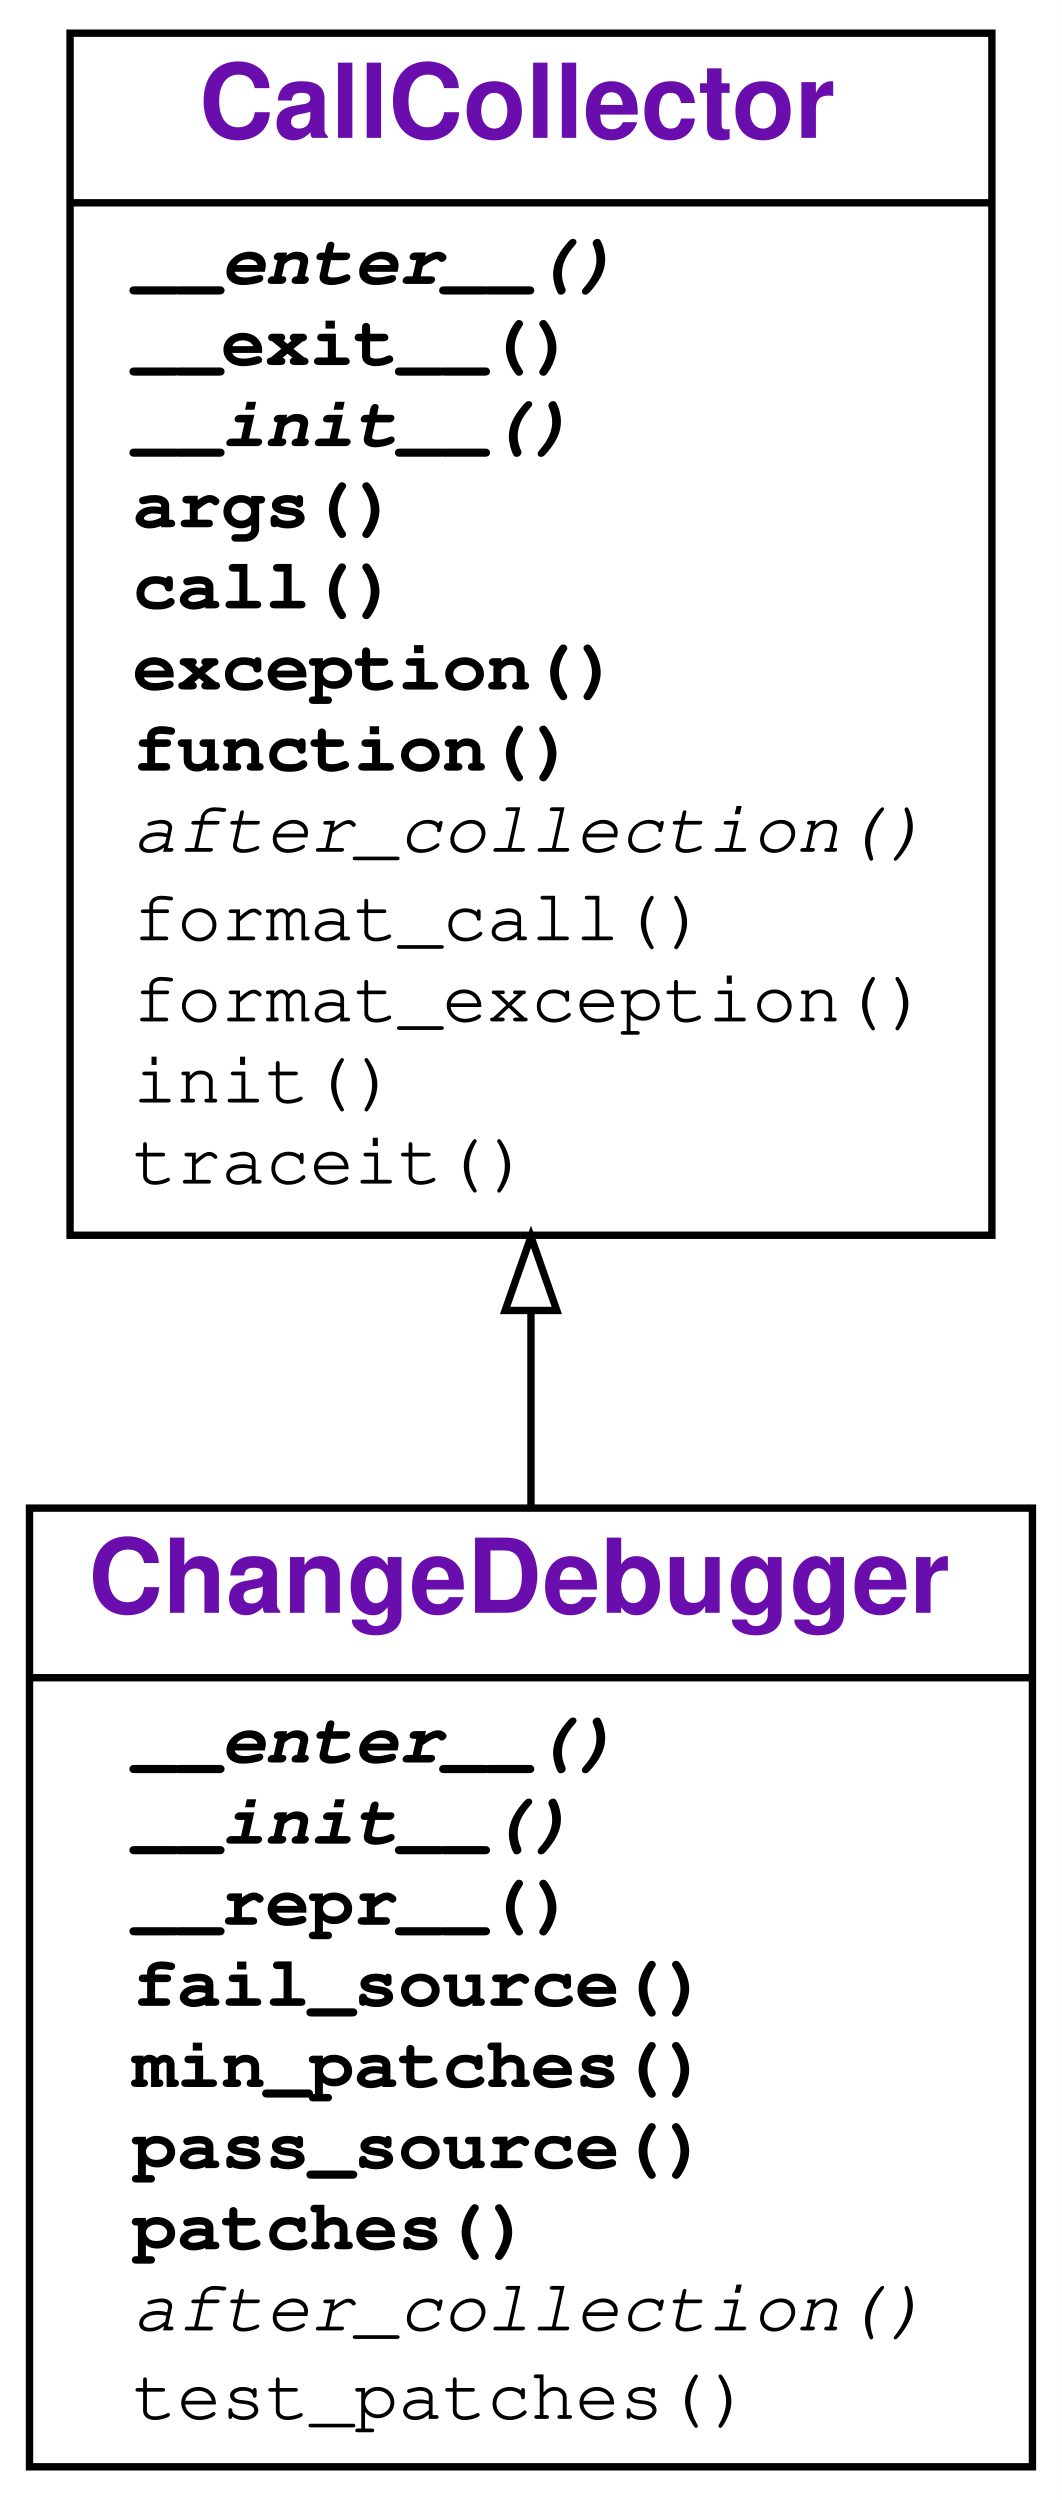
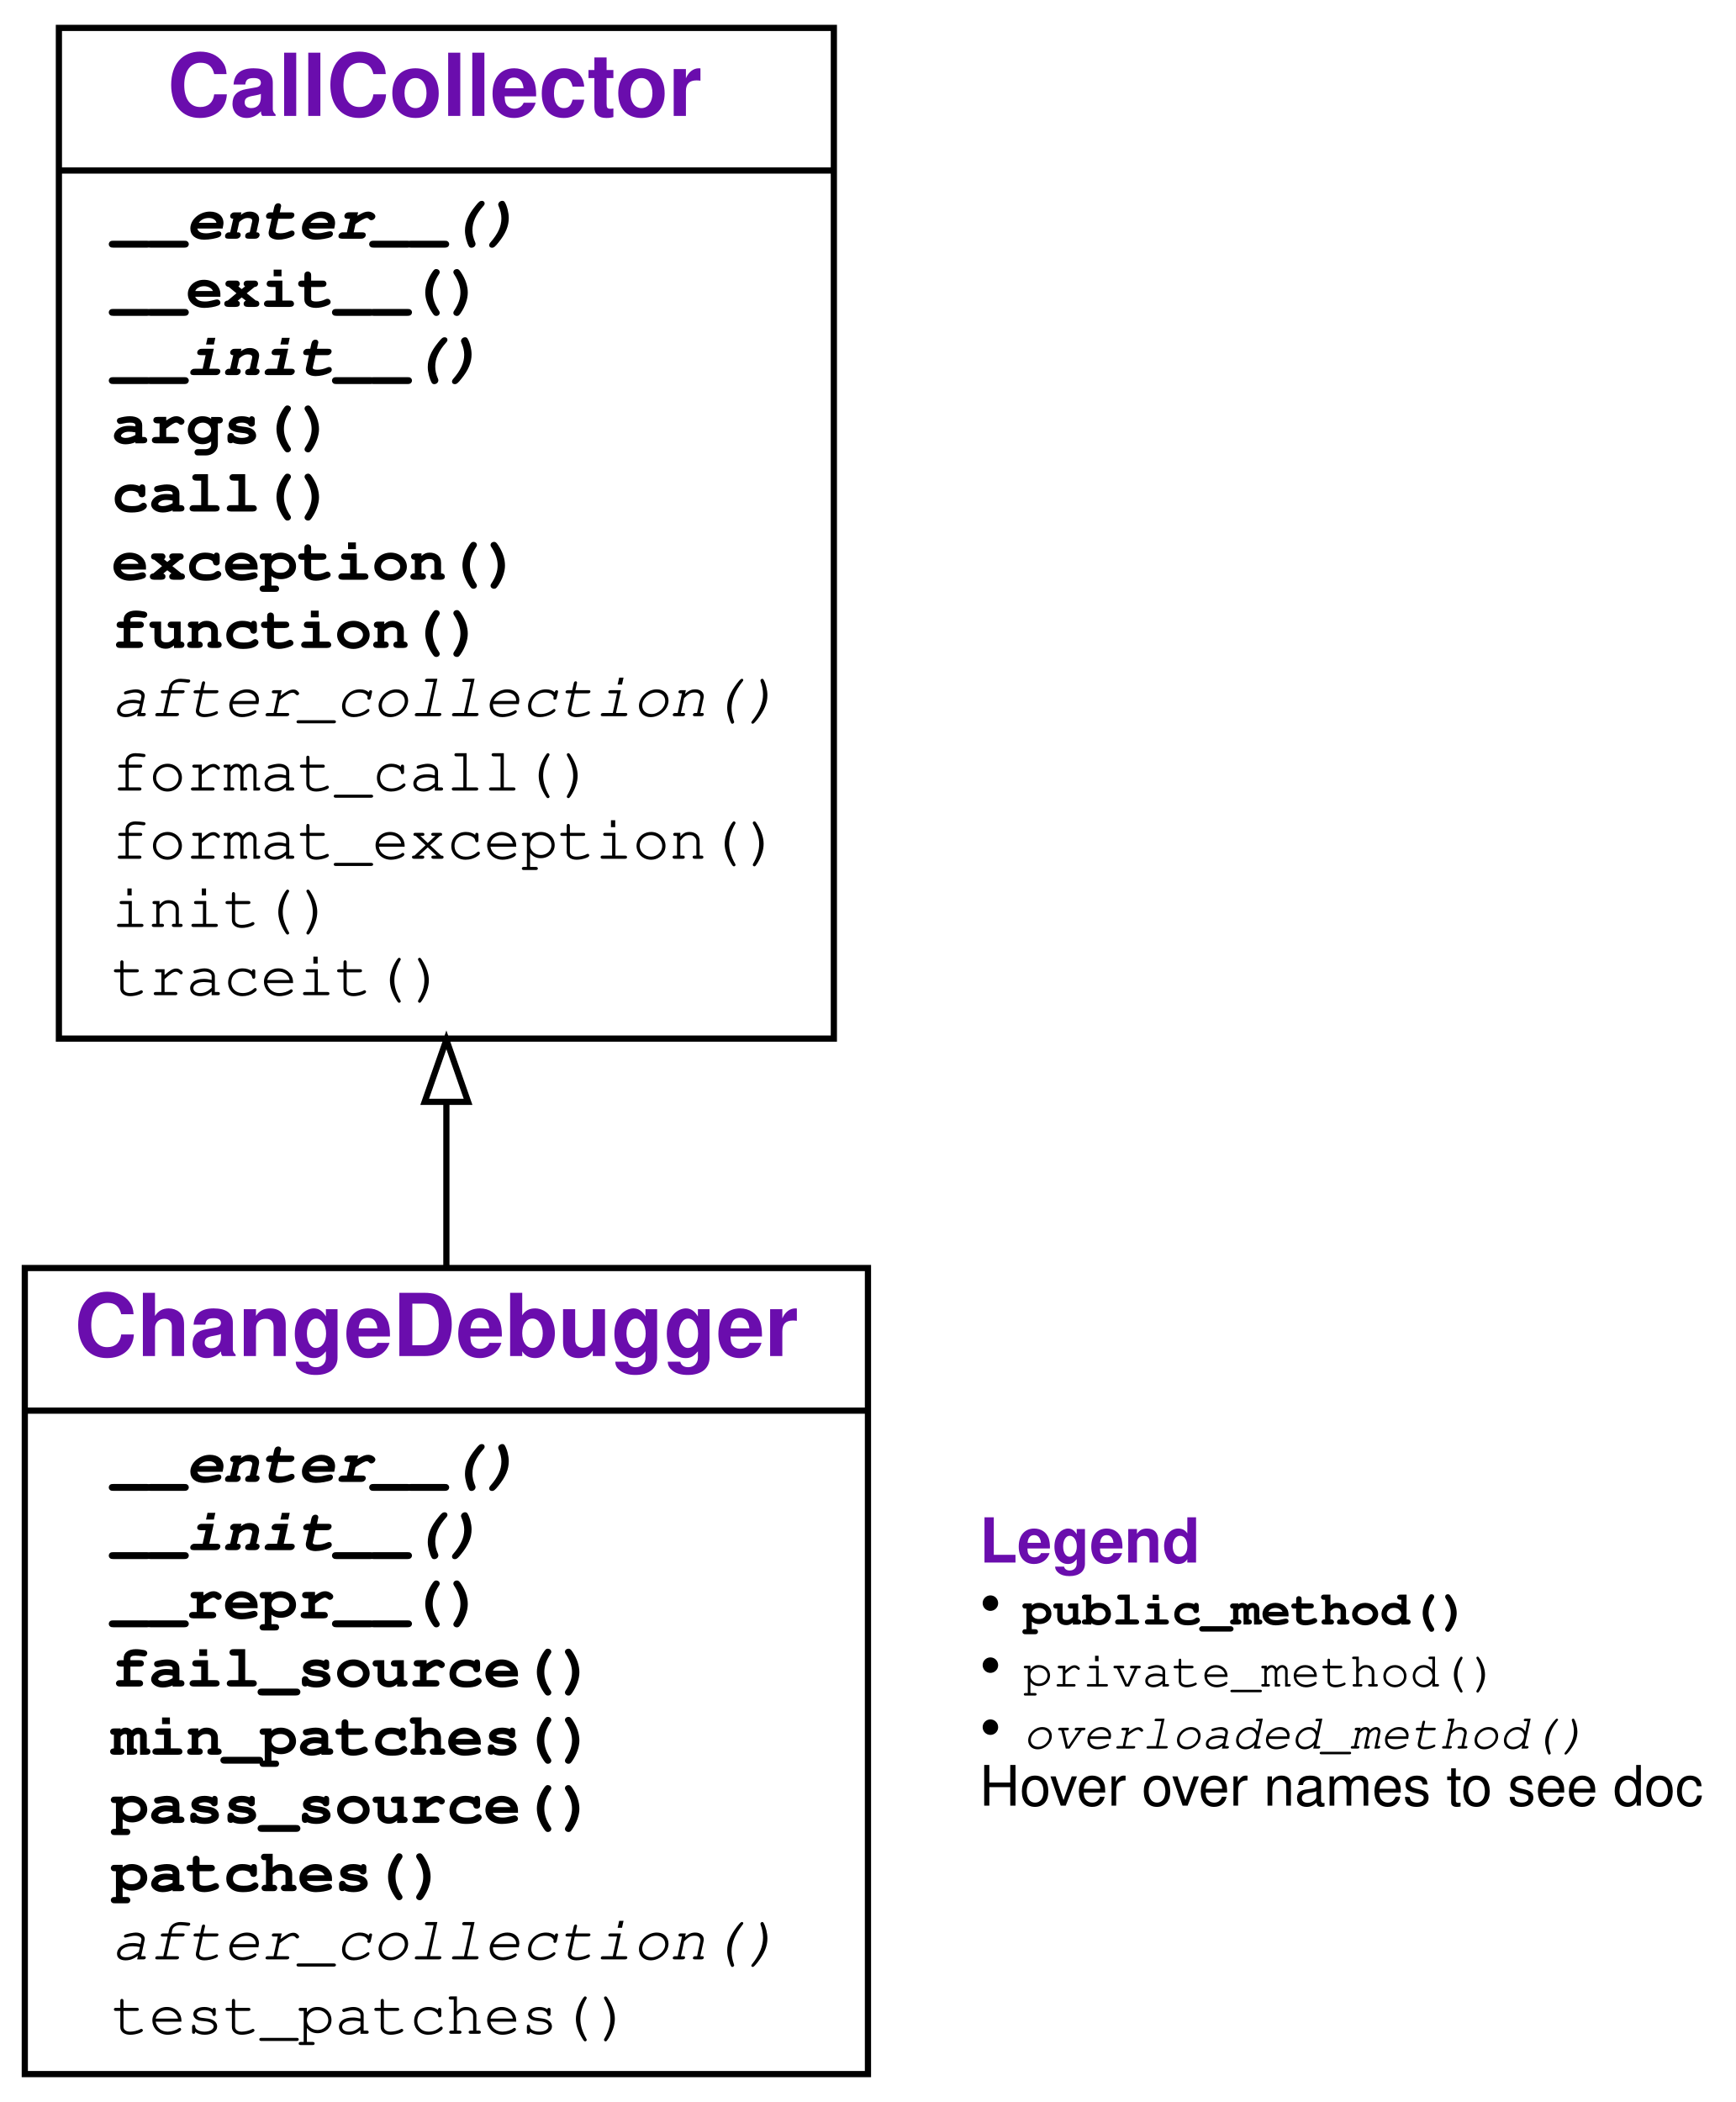
- <svg xmlns="http://www.w3.org/2000/svg" xmlns:xlink="http://www.w3.org/1999/xlink" width="144pt" height="339pt" viewBox="0.00 0.00 144.00 339.00">
+ <svg xmlns="http://www.w3.org/2000/svg" xmlns:xlink="http://www.w3.org/1999/xlink" width="280pt" height="339pt" viewBox="0.00 0.00 280.00 339.00">
  <g id="graph0" class="graph" transform="scale(1 1) rotate(0) translate(4 335)">
    <g id="a_graph0">
      <a xlink:title="ChangeDebugger class hierarchy">
-         <polygon fill="#ffffff" stroke="transparent" points="-4,4 -4,-335 140,-335 140,4 -4,4" />
+         <polygon fill="#ffffff" stroke="transparent" points="-4,4 -4,-335 276,-335 276,4 -4,4" />
      </a>
    </g>
    <g id="node1" class="node">
      <g id="a_node1">
        <a xlink:href="#" xlink:title="class ChangeDebugger">
          <polygon fill="none" stroke="#000000" points="0,-.5 0,-130.5 136,-130.5 136,-.5 0,-.5" />
          <text text-anchor="start" x="8" y="-116.3" font-family="Raleway, Helvetica, Arial, sans-serif" font-weight="bold" font-size="14.00" fill="#6a0dad">ChangeDebugger</text>
          <polyline fill="none" stroke="#000000" points="0,-107.5 136,-107.5 " />
          <g id="a_node1_0">
            <a xlink:href="#" xlink:title="ChangeDebugger">
              <g id="a_node1_1">
-                 <a xlink:href="#" xlink:title="__enter__(self)">
+                 <a xlink:href="#" xlink:title="__enter__(self):&#10;    Called at begin of a `with` block. Checks if current source fails.">
                  <text text-anchor="start" x="14" y="-96" font-family="'Fira Mono', 'Source Code Pro', 'Courier', monospace" font-weight="bold" font-style="italic" font-size="10.00" fill="#000000">__enter__()</text>
                </a>
              </g>
              <g id="a_node1_2">
                <a xlink:href="#" xlink:title="__init__(self, pass_source, fail_source, **ddargs):&#10;    Constructor. Takes a passing source file (`pass_source`)&#10;    and a failing source file (`fail_source`).&#10;    Additional arguments are passed to `DeltaDebugger` constructor.&#10;    ">
                  <text text-anchor="start" x="14" y="-85" font-family="'Fira Mono', 'Source Code Pro', 'Courier', monospace" font-weight="bold" font-style="italic" font-size="10.00" fill="#000000">__init__()</text>
                </a>
              </g>
              <g id="a_node1_3">
-                 <a xlink:href="#" xlink:title="__repr__(self)">
+                 <a xlink:href="#" xlink:title="__repr__(self):&#10;    Return readable list of minimal patches">
                  <text text-anchor="start" x="14" y="-74" font-family="'Fira Mono', 'Source Code Pro', 'Courier', monospace" font-weight="bold" font-size="10.00" fill="#000000">__repr__()</text>
                </a>
              </g>
              <g id="a_node1_4">
                <a xlink:href="#" xlink:title="fail_source(self):&#10;    Return the failing source file.">
                  <text text-anchor="start" x="14" y="-63" font-family="'Fira Mono', 'Source Code Pro', 'Courier', monospace" font-weight="bold" font-size="10.00" fill="#000000">fail_source()</text>
                </a>
              </g>
              <g id="a_node1_5">
                <a xlink:href="#" xlink:title="min_patches(self):&#10;    Compute a minimal set of patches.">
                  <text text-anchor="start" x="14" y="-52" font-family="'Fira Mono', 'Source Code Pro', 'Courier', monospace" font-weight="bold" font-size="10.00" fill="#000000">min_patches()</text>
                </a>
              </g>
              <g id="a_node1_6">
                <a xlink:href="#" xlink:title="pass_source(self):&#10;    Return the passing source file.">
                  <text text-anchor="start" x="14" y="-41" font-family="'Fira Mono', 'Source Code Pro', 'Courier', monospace" font-weight="bold" font-size="10.00" fill="#000000">pass_source()</text>
                </a>
              </g>
              <g id="a_node1_7">
                <a xlink:href="#" xlink:title="patches(self):&#10;    Return the diff between passing and failing source files.">
                  <text text-anchor="start" x="14" y="-30" font-family="'Fira Mono', 'Source Code Pro', 'Courier', monospace" font-weight="bold" font-size="10.00" fill="#000000">patches()</text>
                </a>
              </g>
              <g id="a_node1_8">
                <a xlink:href="#" xlink:title="after_collection(self):&#10;    Diagnostics.">
                  <text text-anchor="start" x="14" y="-19" font-family="'Fira Mono', 'Source Code Pro', 'Courier', monospace" font-style="italic" font-size="10.00" fill="#000000">after_collection()</text>
                </a>
              </g>
              <g id="a_node1_9">
                <a xlink:href="#" xlink:title="test_patches(self, patches)">
                  <text text-anchor="start" x="14" y="-7" font-family="'Fira Mono', 'Source Code Pro', 'Courier', monospace" font-size="10.00" fill="#000000">test_patches()</text>
                </a>
              </g>
            </a>
          </g>
        </a>
      </g>
    </g>
    <g id="node2" class="node">
      <g id="a_node2">
        <a xlink:href="DeltaDebugger.ipynb" xlink:title="class CallCollector">
          <polygon fill="none" stroke="#000000" points="5.5,-167.5 5.5,-330.5 130.5,-330.5 130.5,-167.5 5.5,-167.5" />
          <text text-anchor="start" x="23" y="-316.3" font-family="Raleway, Helvetica, Arial, sans-serif" font-weight="bold" font-size="14.00" fill="#6a0dad">CallCollector</text>
          <polyline fill="none" stroke="#000000" points="5.5,-307.5 130.5,-307.5 " />
          <g id="a_node2_10">
            <a xlink:href="#" xlink:title="CallCollector">
              <g id="a_node2_11">
                <a xlink:href="DeltaDebugger.ipynb" xlink:title="__enter__(self):&#10;    Called at begin of `with` block. Turn tracing on.">
                  <text text-anchor="start" x="14" y="-296.5" font-family="'Fira Mono', 'Source Code Pro', 'Courier', monospace" font-weight="bold" font-style="italic" font-size="10.00" fill="#000000">__enter__()</text>
                </a>
              </g>
              <g id="a_node2_12">
                <a xlink:href="DeltaDebugger.ipynb" xlink:title="__exit__(self, exc_type, exc_value, traceback):&#10;    Called at end of `with` block. Turn tracing off.">
                  <text text-anchor="start" x="14" y="-285.5" font-family="'Fira Mono', 'Source Code Pro', 'Courier', monospace" font-weight="bold" font-size="10.00" fill="#000000">__exit__()</text>
                </a>
              </g>
              <g id="a_node2_13">
                <a xlink:href="DeltaDebugger.ipynb" xlink:title="__init__(self):&#10;    Initialize collector">
                  <text text-anchor="start" x="14" y="-274.5" font-family="'Fira Mono', 'Source Code Pro', 'Courier', monospace" font-weight="bold" font-style="italic" font-size="10.00" fill="#000000">__init__()</text>
                </a>
              </g>
              <g id="a_node2_14">
                <a xlink:href="DeltaDebugger.ipynb" xlink:title="args(self):&#10;    Return the dictionary of collected arguments.">
                  <text text-anchor="start" x="14" y="-263.5" font-family="'Fira Mono', 'Source Code Pro', 'Courier', monospace" font-weight="bold" font-size="10.00" fill="#000000">args()</text>
                </a>
              </g>
              <g id="a_node2_15">
                <a xlink:href="DeltaDebugger.ipynb" xlink:title="call(self, new_args={}):&#10;    Call collected function. If new_args is given,&#10;    override arguments from its {var: value} entries.">
                  <text text-anchor="start" x="14" y="-252.5" font-family="'Fira Mono', 'Source Code Pro', 'Courier', monospace" font-weight="bold" font-size="10.00" fill="#000000">call()</text>
                </a>
              </g>
              <g id="a_node2_16">
                <a xlink:href="DeltaDebugger.ipynb" xlink:title="exception(self):&#10;    Return the exception produced.">
                  <text text-anchor="start" x="14" y="-241.5" font-family="'Fira Mono', 'Source Code Pro', 'Courier', monospace" font-weight="bold" font-size="10.00" fill="#000000">exception()</text>
                </a>
              </g>
              <g id="a_node2_17">
                <a xlink:href="DeltaDebugger.ipynb" xlink:title="function(self):&#10;    Return the function called.">
                  <text text-anchor="start" x="14" y="-230.5" font-family="'Fira Mono', 'Source Code Pro', 'Courier', monospace" font-weight="bold" font-size="10.00" fill="#000000">function()</text>
                </a>
              </g>
              <g id="a_node2_18">
                <a xlink:href="DeltaDebugger.ipynb" xlink:title="after_collection(self):&#10;    Called after collection. To be defined in subclasses.">
                  <text text-anchor="start" x="14" y="-219.5" font-family="'Fira Mono', 'Source Code Pro', 'Courier', monospace" font-style="italic" font-size="10.00" fill="#000000">after_collection()</text>
                </a>
              </g>
              <g id="a_node2_19">
                <a xlink:href="DeltaDebugger.ipynb" xlink:title="format_call(self, args=None):&#10;    Return a string representing a call of the function with given args.">
                  <text text-anchor="start" x="14" y="-207.5" font-family="'Fira Mono', 'Source Code Pro', 'Courier', monospace" font-size="10.00" fill="#000000">format_call()</text>
                </a>
              </g>
              <g id="a_node2_20">
                <a xlink:href="DeltaDebugger.ipynb" xlink:title="format_exception(self, exc=None):&#10;    Return a string representing the given exception.">
                  <text text-anchor="start" x="14" y="-196.5" font-family="'Fira Mono', 'Source Code Pro', 'Courier', monospace" font-size="10.00" fill="#000000">format_exception()</text>
                </a>
              </g>
              <g id="a_node2_21">
                <a xlink:href="DeltaDebugger.ipynb" xlink:title="init(self):&#10;    Reset for new collection.">
                  <text text-anchor="start" x="14" y="-185.5" font-family="'Fira Mono', 'Source Code Pro', 'Courier', monospace" font-size="10.00" fill="#000000">init()</text>
                </a>
              </g>
              <g id="a_node2_22">
                <a xlink:href="DeltaDebugger.ipynb" xlink:title="traceit(self, frame, event, arg):&#10;    Tracing function. Collect first call, then turn tracing off.">
                  <text text-anchor="start" x="14" y="-174.5" font-family="'Fira Mono', 'Source Code Pro', 'Courier', monospace" font-size="10.00" fill="#000000">traceit()</text>
                </a>
              </g>
            </a>
          </g>
        </a>
      </g>
    </g>
    <g id="edge1" class="edge">
      <path fill="none" stroke="#000000" d="M68,-130.712C68,-139.319 68,-148.268 68,-157.216" />
      <polygon fill="none" stroke="#000000" points="64.5,-157.302 68,-167.302 71.5,-157.302 64.5,-157.302" />
    </g>
+     <g id="node3" class="node">
+       <text text-anchor="start" x="154" y="-83" font-family="Raleway, Helvetica, Arial, sans-serif" font-weight="bold" font-size="10.00" fill="#6a0dad">Legend</text>
+       <text text-anchor="start" x="154" y="-73" font-family="Raleway, Helvetica, Arial, sans-serif" font-size="10.00" fill="#000000">• </text>
+       <text text-anchor="start" x="161" y="-73" font-family="'Fira Mono', 'Source Code Pro', 'Courier', monospace" font-weight="bold" font-size="8.00" fill="#000000">public_method()</text>
+       <text text-anchor="start" x="154" y="-63" font-family="Raleway, Helvetica, Arial, sans-serif" font-size="10.00" fill="#000000">• </text>
+       <text text-anchor="start" x="161" y="-63" font-family="'Fira Mono', 'Source Code Pro', 'Courier', monospace" font-size="8.00" fill="#000000">private_method()</text>
+       <text text-anchor="start" x="154" y="-53" font-family="Raleway, Helvetica, Arial, sans-serif" font-size="10.00" fill="#000000">• </text>
+       <text text-anchor="start" x="161" y="-53" font-family="'Fira Mono', 'Source Code Pro', 'Courier', monospace" font-style="italic" font-size="8.00" fill="#000000">overloaded_method()</text>
+       <text text-anchor="start" x="154" y="-43.8" font-family="Helvetica,sans-Serif" font-size="9.00" fill="#000000">Hover over names to see doc</text>
+     </g>
  </g>
</svg>
